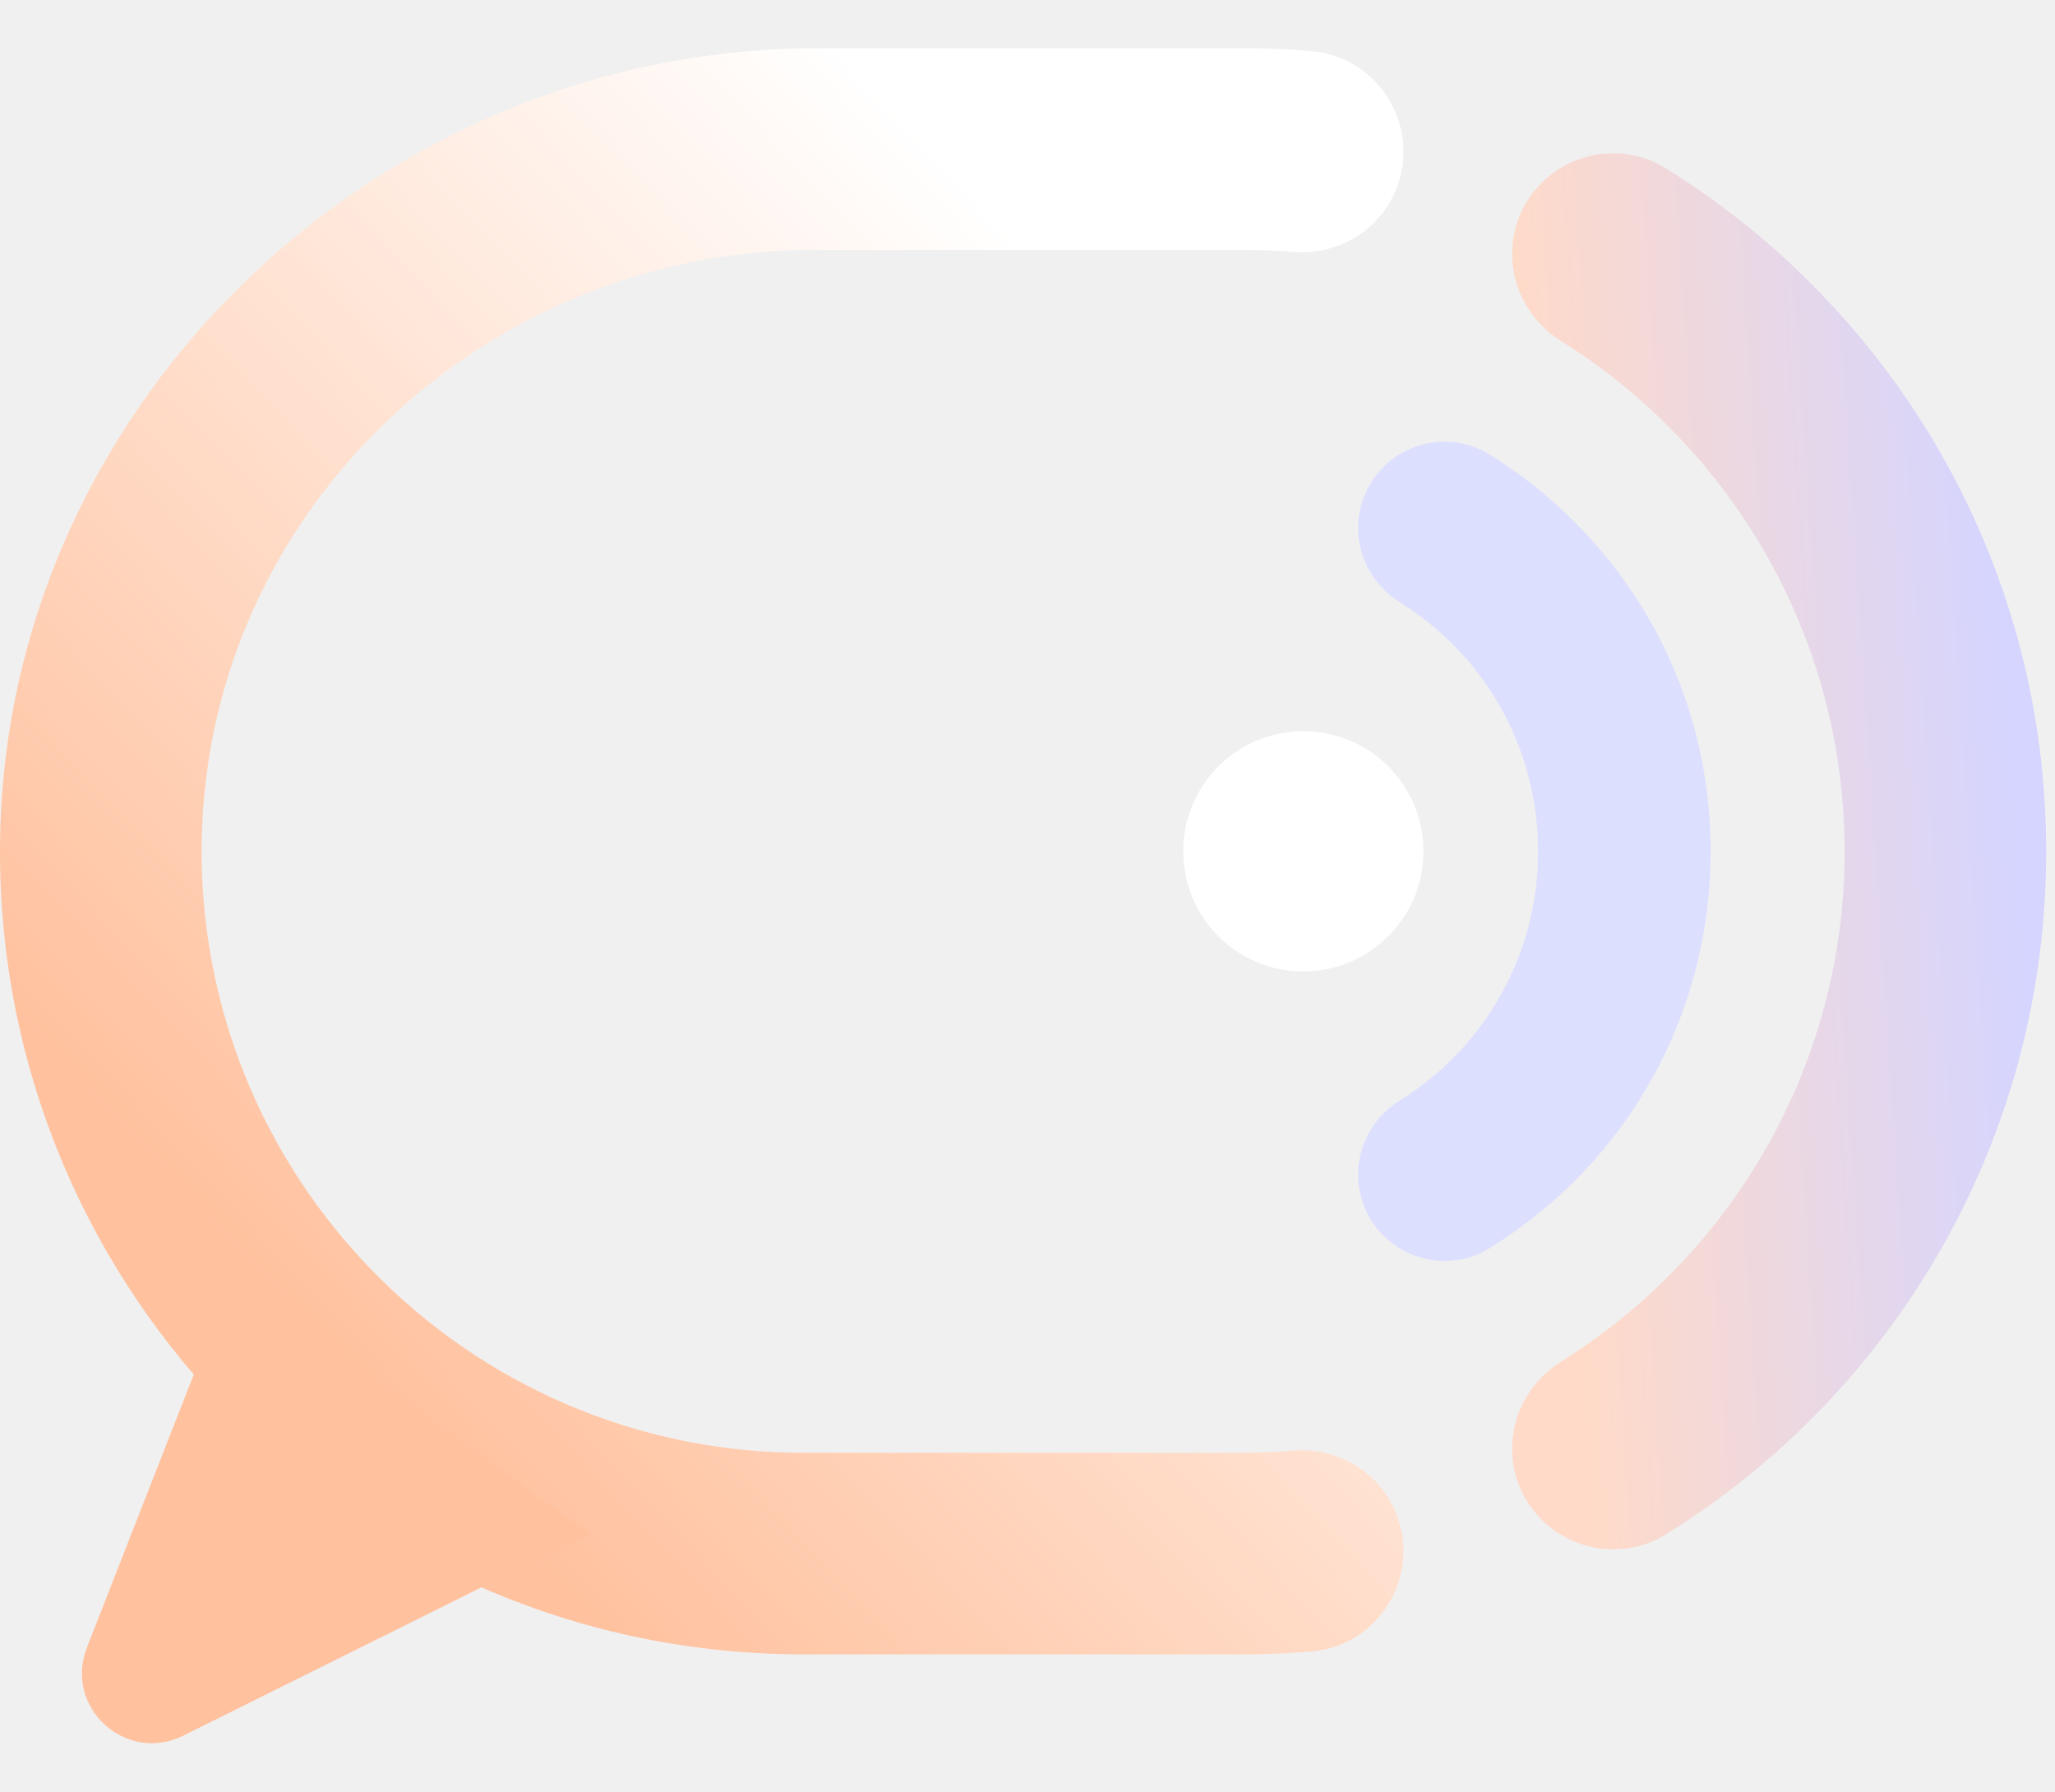
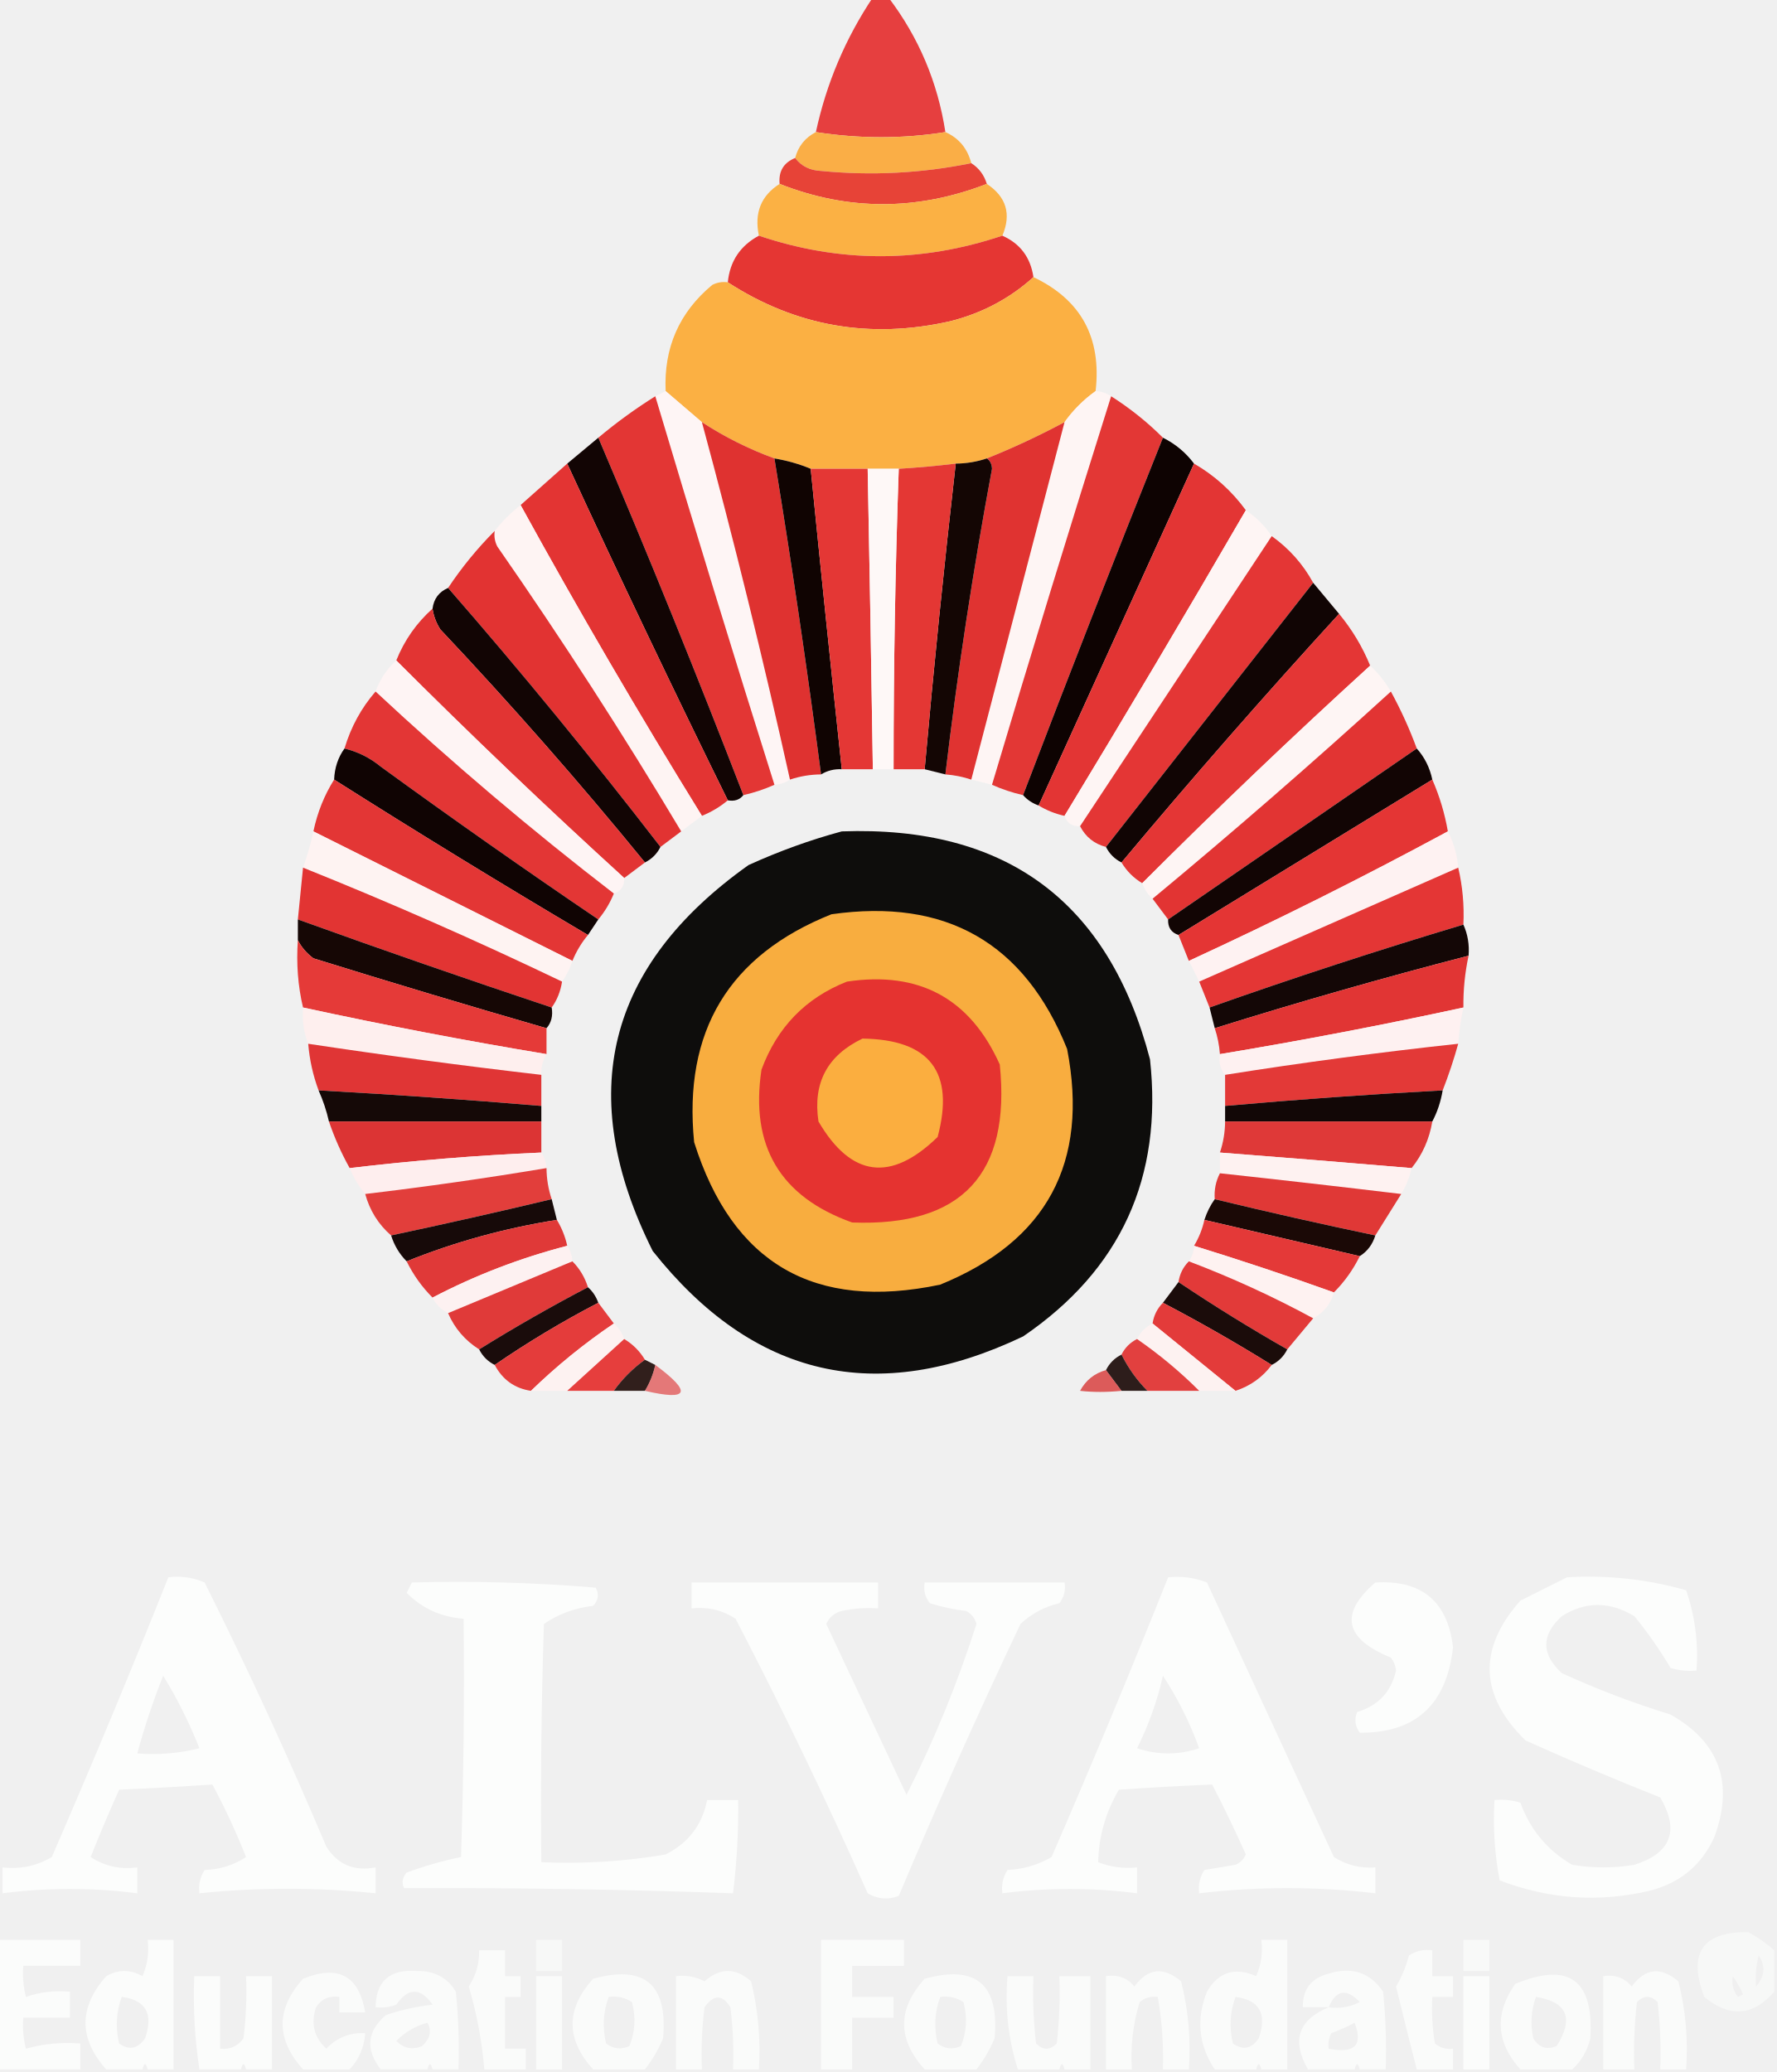
- <svg xmlns="http://www.w3.org/2000/svg" width="39" height="34" viewBox="0 0 39 34" fill="none">
-   <path d="M15.457 4.742H23.595C23.912 4.742 24.227 4.755 24.539 4.781C25.287 4.843 26.005 4.482 26.379 3.832C27.076 2.62 26.28 1.088 24.886 0.97C24.46 0.934 24.029 0.916 23.594 0.916H15.512C7.069 0.916 -0.058 7.823 0 16.265C0.029 20.431 1.731 24.2 4.465 26.934C7.223 29.692 11.033 31.396 15.241 31.396H23.594C24.029 31.396 24.46 31.378 24.886 31.342C26.28 31.224 27.076 29.692 26.379 28.48C26.005 27.83 25.287 27.469 24.539 27.53C24.227 27.556 23.912 27.57 23.594 27.57H15.241C8.854 27.57 3.676 22.298 3.83 15.879C3.979 9.648 9.224 4.742 15.457 4.742Z" fill="url(#paint0_linear_7127_2420)" />
-   <path d="M4.401 24.236L1.649 31.268C1.207 32.398 2.389 33.48 3.476 32.94L11.188 29.104L4.401 24.236Z" fill="#FFC19E" />
-   <path d="M29.875 9.898C29.397 9.418 28.858 8.991 28.275 8.629C27.897 8.393 27.45 8.323 27.015 8.432C26.579 8.541 26.215 8.817 25.99 9.208C25.849 9.457 25.774 9.736 25.774 10.016C25.774 10.589 26.068 11.116 26.561 11.425C28.207 12.453 29.19 14.222 29.19 16.157C29.19 18.092 28.207 19.861 26.56 20.889C25.8 21.365 25.551 22.34 25.992 23.108C26.285 23.615 26.831 23.93 27.417 23.93C27.72 23.93 28.016 23.846 28.272 23.686C30.898 22.059 32.465 19.244 32.465 16.157C32.466 13.792 31.546 11.569 29.875 9.898Z" fill="#DDDFFF" />
-   <path d="M24.734 18.436C23.475 18.436 22.455 17.415 22.455 16.156C22.455 14.897 23.475 13.876 24.734 13.876C25.994 13.876 27.014 14.897 27.014 16.156C27.014 17.415 25.994 18.436 24.734 18.436Z" fill="white" />
-   <path d="M38.833 16.158C38.833 21.635 35.947 26.434 31.613 29.12C31.302 29.313 30.958 29.403 30.618 29.403C29.954 29.403 29.305 29.056 28.949 28.44C28.429 27.535 28.741 26.395 29.627 25.84C32.856 23.824 35.007 20.238 35.007 16.158C35.007 12.078 32.856 8.489 29.627 6.473C29.033 6.101 28.696 5.465 28.696 4.814C28.696 4.496 28.779 4.172 28.949 3.873C29.488 2.936 30.699 2.625 31.617 3.196C32.618 3.819 33.543 4.551 34.371 5.382C37.128 8.139 38.833 11.95 38.833 16.158Z" fill="url(#paint1_linear_7127_2420)" />
-   <defs>
-     <linearGradient id="paint0_linear_7127_2420" x1="25.72" y1="11.338" x2="8.208" y2="27.786" gradientUnits="userSpaceOnUse">
-       <stop stop-color="white" />
-       <stop offset="1" stop-color="#FFC19E" />
-     </linearGradient>
-     <linearGradient id="paint1_linear_7127_2420" x1="39.187" y1="29.86" x2="30.211" y2="30.456" gradientUnits="userSpaceOnUse">
-       <stop stop-color="#D5D5FF" />
-       <stop offset="0.992" stop-color="#FFDAC8" />
-     </linearGradient>
-   </defs>
+ <svg xmlns="http://www.w3.org/2000/svg" version="1.1" width="343px" height="400px" style="shape-rendering:geometricPrecision; text-rendering:geometricPrecision; image-rendering:optimizeQuality; fill-rule:evenodd; clip-rule:evenodd">
+   <g>
+     <path style="opacity:0.919" fill="#e53030" d="M 168.5,-0.5 C 169.5,-0.5 170.5,-0.5 171.5,-0.5C 177.356,7.214 181.022,15.881 182.5,25.5C 174.265,26.814 165.932,26.814 157.5,25.5C 159.526,16.117 163.193,7.45 168.5,-0.5 Z" />
+   </g>
+   <g>
+     <path style="opacity:0.958" fill="#fbac3f" d="M 157.5,25.5 C 165.932,26.814 174.265,26.814 182.5,25.5C 185.086,26.639 186.753,28.639 187.5,31.5C 177.937,33.45 168.27,33.95 158.5,33C 156.347,32.901 154.681,32.067 153.5,30.5C 154.08,28.251 155.413,26.585 157.5,25.5 Z" />
+   </g>
+   <g>
+     <path style="opacity:0.963" fill="#e73d31" d="M 153.5,30.5 C 154.681,32.067 156.347,32.901 158.5,33C 168.27,33.95 177.937,33.45 187.5,31.5C 188.974,32.436 189.974,33.77 190.5,35.5C 177.054,40.715 163.72,40.715 150.5,35.5C 150.273,33.067 151.273,31.401 153.5,30.5 Z" />
+   </g>
+   <g>
+     <path style="opacity:0.973" fill="#fbaf3f" d="M 150.5,35.5 C 163.72,40.715 177.054,40.715 190.5,35.5C 194.266,37.992 195.266,41.326 193.5,45.5C 177.782,50.775 162.115,50.775 146.5,45.5C 145.576,41.116 146.909,37.782 150.5,35.5 Z" />
+   </g>
+   <g>
+     <path style="opacity:0.983" fill="#e53330" d="M 146.5,45.5 C 162.115,50.775 177.782,50.775 193.5,45.5C 196.937,47.023 198.937,49.689 199.5,53.5C 194.948,57.612 189.615,60.445 183.5,62C 167.994,65.528 153.661,63.028 140.5,54.5C 140.897,50.435 142.897,47.435 146.5,45.5 Z" />
+   </g>
+   <g>
+     <path style="opacity:0.984" fill="#fbaf40" d="M 199.5,53.5 C 208.683,57.856 212.683,65.19 211.5,75.5C 209.167,77.167 207.167,79.167 205.5,81.5C 200.546,84.147 195.546,86.48 190.5,88.5C 188.565,89.15 186.565,89.483 184.5,89.5C 180.846,89.942 177.179,90.276 173.5,90.5C 171.5,90.5 169.5,90.5 167.5,90.5C 163.833,90.5 160.167,90.5 156.5,90.5C 154.343,89.593 152.01,88.927 149.5,88.5C 144.554,86.694 139.888,84.361 135.5,81.5C 133.167,79.5 130.833,77.5 128.5,75.5C 128.119,67.132 131.119,60.299 137.5,55C 138.448,54.517 139.448,54.35 140.5,54.5C 153.661,63.028 167.994,65.528 183.5,62C 189.615,60.445 194.948,57.612 199.5,53.5 Z" />
+   </g>
+   <g>
+     <path style="opacity:0.99" fill="#fef5f5" d="M 128.5,75.5 C 130.833,77.5 133.167,79.5 135.5,81.5C 141.702,104.389 147.369,127.389 152.5,150.5C 151.609,151.11 150.609,151.443 149.5,151.5C 141.631,126.56 133.964,101.56 126.5,76.5C 127.167,76.167 127.833,75.833 128.5,75.5 Z" />
+   </g>
+   <g>
+     <path style="opacity:0.992" fill="#fef5f4" d="M 211.5,75.5 C 212.609,75.557 213.609,75.89 214.5,76.5C 206.631,101.44 198.964,126.44 191.5,151.5C 190.167,151.167 188.833,150.833 187.5,150.5C 193.497,127.508 199.497,104.508 205.5,81.5C 207.167,79.167 209.167,77.167 211.5,75.5 Z" />
+   </g>
+   <g>
+     <path style="opacity:0.987" fill="#e33432" d="M 126.5,76.5 C 133.964,101.56 141.631,126.56 149.5,151.5C 147.579,152.363 145.579,153.029 143.5,153.5C 134.549,130.307 125.216,107.307 115.5,84.5C 118.952,81.601 122.618,78.934 126.5,76.5 Z" />
+   </g>
+   <g>
+     <path style="opacity:0.984" fill="#e33432" d="M 214.5,76.5 C 218.146,78.817 221.48,81.484 224.5,84.5C 215.304,107.421 206.304,130.421 197.5,153.5C 195.421,153.029 193.421,152.363 191.5,151.5C 198.964,126.44 206.631,101.44 214.5,76.5 Z" />
+   </g>
+   <g>
+     <path style="opacity:0.994" fill="#df312f" d="M 135.5,81.5 C 139.888,84.361 144.554,86.694 149.5,88.5C 152.825,108.783 155.825,129.116 158.5,149.5C 156.435,149.517 154.435,149.85 152.5,150.5C 147.369,127.389 141.702,104.389 135.5,81.5 Z" />
+   </g>
+   <g>
+     <path style="opacity:0.99" fill="#100302" d="M 115.5,84.5 C 125.216,107.307 134.549,130.307 143.5,153.5C 142.791,154.404 141.791,154.737 140.5,154.5C 129.88,132.928 119.547,111.262 109.5,89.5C 111.475,87.863 113.475,86.196 115.5,84.5 Z" />
+   </g>
+   <g>
+     <path style="opacity:0.995" fill="#e03230" d="M 205.5,81.5 C 199.497,104.508 193.497,127.508 187.5,150.5C 185.883,149.962 184.216,149.629 182.5,149.5C 184.845,129.756 187.845,110.089 191.5,90.5C 191.457,89.584 191.124,88.917 190.5,88.5C 195.546,86.48 200.546,84.147 205.5,81.5 Z" />
+   </g>
+   <g>
+     <path style="opacity:0.996" fill="#0d0201" d="M 224.5,84.5 C 226.909,85.701 228.909,87.367 230.5,89.5C 220.489,111.52 210.489,133.52 200.5,155.5C 199.29,155.068 198.29,154.401 197.5,153.5C 206.304,130.421 215.304,107.421 224.5,84.5 Z" />
+   </g>
+   <g>
+     <path style="opacity:0.997" fill="#100402" d="M 149.5,88.5 C 152.01,88.927 154.343,89.593 156.5,90.5C 158.426,109.837 160.426,129.17 162.5,148.5C 161.041,148.433 159.708,148.766 158.5,149.5C 155.825,129.116 152.825,108.783 149.5,88.5 Z" />
+   </g>
+   <g>
+     <path style="opacity:0.992" fill="#120402" d="M 190.5,88.5 C 191.124,88.917 191.457,89.584 191.5,90.5C 187.845,110.089 184.845,129.756 182.5,149.5C 181.167,149.167 179.833,148.833 178.5,148.5C 180.254,128.804 182.254,109.137 184.5,89.5C 186.565,89.483 188.565,89.15 190.5,88.5 Z" />
+   </g>
+   <g>
+     <path style="opacity:0.99" fill="#e33231" d="M 109.5,89.5 C 119.547,111.262 129.88,132.928 140.5,154.5C 139.035,155.737 137.368,156.737 135.5,157.5C 123.303,137.768 111.637,117.768 100.5,97.5C 103.5,94.833 106.5,92.167 109.5,89.5 Z" />
+   </g>
+   <g>
+     <path style="opacity:0.991" fill="#e43533" d="M 156.5,90.5 C 160.167,90.5 163.833,90.5 167.5,90.5C 167.878,109.832 168.211,129.166 168.5,148.5C 166.5,148.5 164.5,148.5 162.5,148.5C 160.426,129.17 158.426,109.837 156.5,90.5 Z" />
+   </g>
+   <g>
+     <path style="opacity:0.992" fill="#e43532" d="M 184.5,89.5 C 182.254,109.137 180.254,128.804 178.5,148.5C 176.5,148.5 174.5,148.5 172.5,148.5C 172.492,129.159 172.825,109.826 173.5,90.5C 177.179,90.276 180.846,89.942 184.5,89.5 Z" />
+   </g>
+   <g>
+     <path style="opacity:0.98" fill="#e23130" d="M 230.5,89.5 C 234.436,91.766 237.769,94.766 240.5,98.5C 229.016,118.297 217.35,137.964 205.5,157.5C 203.716,157.107 202.05,156.441 200.5,155.5C 210.489,133.52 220.489,111.52 230.5,89.5 Z" />
+   </g>
+   <g>
+     <path style="opacity:0.99" fill="#fef8f7" d="M 167.5,90.5 C 169.5,90.5 171.5,90.5 173.5,90.5C 172.825,109.826 172.492,129.159 172.5,148.5C 171.167,148.5 169.833,148.5 168.5,148.5C 168.211,129.166 167.878,109.832 167.5,90.5 Z" />
+   </g>
+   <g>
+     <path style="opacity:0.989" fill="#fef4f3" d="M 100.5,97.5 C 111.637,117.768 123.303,137.768 135.5,157.5C 134.205,158.488 132.872,159.488 131.5,160.5C 120.352,141.826 108.519,123.493 96,105.5C 95.517,104.552 95.35,103.552 95.5,102.5C 96.939,100.64 98.605,98.973 100.5,97.5 Z" />
+   </g>
+   <g>
+     <path style="opacity:0.986" fill="#fef5f4" d="M 240.5,98.5 C 242.5,99.833 244.167,101.5 245.5,103.5C 233.153,122.203 220.82,140.87 208.5,159.5C 206.973,159.573 205.973,158.906 205.5,157.5C 217.35,137.964 229.016,118.297 240.5,98.5 Z" />
+   </g>
+   <g>
+     <path style="opacity:0.985" fill="#e23130" d="M 95.5,102.5 C 95.35,103.552 95.517,104.552 96,105.5C 108.519,123.493 120.352,141.826 131.5,160.5C 130.205,161.488 128.872,162.488 127.5,163.5C 114.282,146.356 100.615,129.689 86.5,113.5C 89.152,109.518 92.152,105.851 95.5,102.5 Z" />
+   </g>
+   <g>
+     <path style="opacity:0.98" fill="#e33231" d="M 245.5,103.5 C 248.861,105.895 251.528,108.895 253.5,112.5C 240.167,129.5 226.833,146.5 213.5,163.5C 211.251,162.92 209.585,161.587 208.5,159.5C 220.82,140.87 233.153,122.203 245.5,103.5 Z" />
+   </g>
+   <g>
+     <path style="opacity:0.991" fill="#100302" d="M 86.5,113.5 C 100.615,129.689 114.282,146.356 127.5,163.5C 126.833,164.833 125.833,165.833 124.5,166.5C 111.914,151.075 98.748,136.075 85,121.5C 84.209,120.255 83.709,118.922 83.5,117.5C 83.738,115.596 84.738,114.262 86.5,113.5 Z" />
+   </g>
+   <g>
+     <path style="opacity:0.992" fill="#0f0302" d="M 253.5,112.5 C 255.137,114.475 256.804,116.475 258.5,118.5C 244.134,134.198 230.134,150.198 216.5,166.5C 215.167,165.833 214.167,164.833 213.5,163.5C 226.833,146.5 240.167,129.5 253.5,112.5 Z" />
+   </g>
+   <g>
+     <path style="opacity:0.984" fill="#e23130" d="M 83.5,117.5 C 83.709,118.922 84.209,120.255 85,121.5C 98.748,136.075 111.914,151.075 124.5,166.5C 123.205,167.488 121.872,168.488 120.5,169.5C 105.504,155.837 90.837,141.837 76.5,127.5C 78.062,123.608 80.395,120.275 83.5,117.5 Z" />
+   </g>
+   <g>
+     <path style="opacity:0.979" fill="#e33231" d="M 258.5,118.5 C 261.014,121.53 263.014,124.863 264.5,128.5C 249.504,142.163 234.837,156.163 220.5,170.5C 218.833,169.5 217.5,168.167 216.5,166.5C 230.134,150.198 244.134,134.198 258.5,118.5 Z" />
+   </g>
+   <g>
+     <path style="opacity:0.991" fill="#fef4f4" d="M 76.5,127.5 C 90.837,141.837 105.504,155.837 120.5,169.5C 120.573,171.027 119.906,172.027 118.5,172.5C 102.555,160.221 87.221,147.221 72.5,133.5C 73.34,131.147 74.674,129.147 76.5,127.5 Z" />
+   </g>
+   <g>
+     <path style="opacity:0.987" fill="#fef5f4" d="M 264.5,128.5 C 266.063,129.945 267.396,131.611 268.5,133.5C 253.462,147.206 238.129,160.54 222.5,173.5C 221.599,172.71 220.932,171.71 220.5,170.5C 234.837,156.163 249.504,142.163 264.5,128.5 Z" />
+   </g>
+   <g>
+     <path style="opacity:0.983" fill="#e23130" d="M 268.5,133.5 C 270.438,137.043 272.105,140.71 273.5,144.5C 257.518,155.475 241.518,166.475 225.5,177.5C 224.512,176.205 223.512,174.872 222.5,173.5C 238.129,160.54 253.462,147.206 268.5,133.5 Z" />
+   </g>
+   <g>
+     <path style="opacity:0.979" fill="#e23231" d="M 72.5,133.5 C 87.221,147.221 102.555,160.221 118.5,172.5C 117.752,174.332 116.752,175.999 115.5,177.5C 101.383,167.932 87.383,158.099 73.5,148C 71.423,146.295 69.09,145.128 66.5,144.5C 67.742,140.345 69.742,136.678 72.5,133.5 Z" />
+   </g>
+   <g>
+     <path style="opacity:0.993" fill="#0f0302" d="M 66.5,144.5 C 69.09,145.128 71.423,146.295 73.5,148C 87.383,158.099 101.383,167.932 115.5,177.5C 114.833,178.5 114.167,179.5 113.5,180.5C 97.028,170.762 80.694,160.762 64.5,150.5C 64.595,148.214 65.262,146.214 66.5,144.5 Z" />
+   </g>
+   <g>
+     <path style="opacity:0.99" fill="#100302" d="M 273.5,144.5 C 275.008,146.181 276.008,148.181 276.5,150.5C 260.167,160.5 243.833,170.5 227.5,180.5C 226.094,180.027 225.427,179.027 225.5,177.5C 241.518,166.475 257.518,155.475 273.5,144.5 Z" />
+   </g>
+   <g>
+     <path style="opacity:0.979" fill="#e23231" d="M 64.5,150.5 C 80.694,160.762 97.028,170.762 113.5,180.5C 112.248,182.001 111.248,183.668 110.5,185.5C 93.833,177.167 77.167,168.833 60.5,160.5C 61.267,156.851 62.6,153.518 64.5,150.5 Z" />
+   </g>
+   <g>
+     <path style="opacity:0.979" fill="#e33130" d="M 276.5,150.5 C 277.899,153.699 278.899,157.032 279.5,160.5C 263.043,169.395 246.377,177.728 229.5,185.5C 228.833,183.833 228.167,182.167 227.5,180.5C 243.833,170.5 260.167,160.5 276.5,150.5 Z" />
+   </g>
+   <g>
+     <path style="opacity:0.948" fill="#020100" d="M 162.5,160.5 C 194.171,159.357 214.005,174.023 222,204.5C 224.501,227.324 216.335,245.158 197.5,258C 169.234,271.474 145.401,265.974 126,241.5C 110.922,211.313 117.088,186.48 144.5,167C 150.435,164.303 156.435,162.136 162.5,160.5 Z" />
+   </g>
+   <g>
+     <path style="opacity:0.996" fill="#fef3f2" d="M 60.5,160.5 C 77.167,168.833 93.833,177.167 110.5,185.5C 110.011,186.995 109.345,188.329 108.5,189.5C 92.062,181.613 75.395,174.28 58.5,167.5C 59.319,165.228 59.985,162.894 60.5,160.5 Z" />
+   </g>
+   <g>
+     <path style="opacity:0.992" fill="#fef2f2" d="M 279.5,160.5 C 280.612,162.599 281.279,164.933 281.5,167.5C 264.844,174.827 248.177,182.161 231.5,189.5C 230.833,188.167 230.167,186.833 229.5,185.5C 246.377,177.728 263.043,169.395 279.5,160.5 Z" />
+   </g>
+   <g>
+     <path style="opacity:0.977" fill="#e1302f" d="M 58.5,167.5 C 75.395,174.28 92.062,181.613 108.5,189.5C 108.204,191.403 107.537,193.07 106.5,194.5C 90.103,189.034 73.769,183.367 57.5,177.5C 57.833,174.167 58.167,170.833 58.5,167.5 Z" />
+   </g>
+   <g>
+     <path style="opacity:0.974" fill="#e33130" d="M 281.5,167.5 C 282.344,171.099 282.677,174.766 282.5,178.5C 266.049,183.428 249.716,188.761 233.5,194.5C 232.833,192.833 232.167,191.167 231.5,189.5C 248.177,182.161 264.844,174.827 281.5,167.5 Z" />
+   </g>
+   <g>
+     <path style="opacity:1" fill="#f8ad3f" d="M 160.5,176.5 C 182.608,173.344 197.775,182.01 206,202.5C 210.25,224.452 202.083,239.618 181.5,248C 157.229,253.121 141.395,243.955 134,220.5C 131.869,199.077 140.703,184.41 160.5,176.5 Z" />
+   </g>
+   <g>
+     <path style="opacity:0.988" fill="#130402" d="M 57.5,177.5 C 73.769,183.367 90.103,189.034 106.5,194.5C 106.768,196.099 106.434,197.432 105.5,198.5C 90.494,194.163 75.494,189.663 60.5,185C 59.186,184.015 58.186,182.848 57.5,181.5C 57.5,180.167 57.5,178.833 57.5,177.5 Z" />
+   </g>
+   <g>
+     <path style="opacity:0.981" fill="#100302" d="M 282.5,178.5 C 283.341,180.379 283.675,182.379 283.5,184.5C 267.036,188.766 250.703,193.433 234.5,198.5C 234.167,197.167 233.833,195.833 233.5,194.5C 249.716,188.761 266.049,183.428 282.5,178.5 Z" />
+   </g>
+   <g>
+     <path style="opacity:0.971" fill="#e43432" d="M 57.5,181.5 C 58.186,182.848 59.186,184.015 60.5,185C 75.494,189.663 90.494,194.163 105.5,198.5C 105.5,200.167 105.5,201.833 105.5,203.5C 89.767,200.887 74.101,197.887 58.5,194.5C 57.515,190.366 57.182,186.032 57.5,181.5 Z" />
+   </g>
+   <g>
+     <path style="opacity:0.976" fill="#e0302f" d="M 283.5,184.5 C 282.793,187.786 282.46,191.119 282.5,194.5C 266.917,197.883 251.25,200.883 235.5,203.5C 235.371,201.784 235.038,200.117 234.5,198.5C 250.703,193.433 267.036,188.766 283.5,184.5 Z" />
+   </g>
+   <g>
+     <path style="opacity:1" fill="#e53330" d="M 163.5,189.5 C 177.44,187.414 187.273,192.747 193,205.5C 195.178,226.654 185.678,236.821 164.5,236C 150.606,231.056 144.772,221.222 147,206.5C 150.019,198.316 155.519,192.649 163.5,189.5 Z" />
+   </g>
+   <g>
+     <path style="opacity:0.99" fill="#feefee" d="M 58.5,194.5 C 74.101,197.887 89.767,200.887 105.5,203.5C 104.766,204.708 104.433,206.041 104.5,207.5C 89.461,205.758 74.461,203.758 59.5,201.5C 58.631,199.283 58.298,196.95 58.5,194.5 Z" />
+   </g>
+   <g>
+     <path style="opacity:0.981" fill="#fef1f1" d="M 282.5,194.5 C 282.007,196.806 281.674,199.139 281.5,201.5C 266.448,203.126 251.448,205.126 236.5,207.5C 235.566,206.432 235.232,205.099 235.5,203.5C 251.25,200.883 266.917,197.883 282.5,194.5 Z" />
+   </g>
+   <g>
+     <path style="opacity:0.964" fill="#e02f2f" d="M 59.5,201.5 C 74.461,203.758 89.461,205.758 104.5,207.5C 104.5,209.5 104.5,211.5 104.5,213.5C 90.185,212.293 75.851,211.293 61.5,210.5C 60.422,207.598 59.756,204.598 59.5,201.5 Z" />
+   </g>
+   <g>
+     <path style="opacity:1" fill="#fbae3f" d="M 166.5,200.5 C 179.515,200.675 184.349,207.008 181,219.5C 171.976,228.272 164.31,227.272 158,216.5C 156.88,209.073 159.713,203.74 166.5,200.5 Z" />
+   </g>
+   <g>
+     <path style="opacity:0.973" fill="#e23432" d="M 281.5,201.5 C 280.654,204.548 279.654,207.548 278.5,210.5C 264.481,211.251 250.481,212.251 236.5,213.5C 236.5,211.5 236.5,209.5 236.5,207.5C 251.448,205.126 266.448,203.126 281.5,201.5 Z" />
+   </g>
+   <g>
+     <path style="opacity:0.98" fill="#100402" d="M 61.5,210.5 C 75.851,211.293 90.185,212.293 104.5,213.5C 104.5,214.5 104.5,215.5 104.5,216.5C 90.833,216.5 77.167,216.5 63.5,216.5C 63.029,214.421 62.363,212.421 61.5,210.5 Z" />
+   </g>
+   <g>
+     <path style="opacity:0.983" fill="#0e0302" d="M 278.5,210.5 C 278.125,212.698 277.458,214.698 276.5,216.5C 263.167,216.5 249.833,216.5 236.5,216.5C 236.5,215.5 236.5,214.5 236.5,213.5C 250.481,212.251 264.481,211.251 278.5,210.5 Z" />
+   </g>
+   <g>
+     <path style="opacity:0.962" fill="#dc2e2e" d="M 63.5,216.5 C 77.167,216.5 90.833,216.5 104.5,216.5C 104.5,218.5 104.5,220.5 104.5,222.5C 92.079,223.043 79.746,224.043 67.5,225.5C 65.892,222.618 64.559,219.618 63.5,216.5 Z" />
+   </g>
+   <g>
+     <path style="opacity:0.971" fill="#de3332" d="M 236.5,216.5 C 249.833,216.5 263.167,216.5 276.5,216.5C 275.925,219.912 274.592,222.912 272.5,225.5C 260.17,224.453 247.837,223.453 235.5,222.5C 236.15,220.565 236.483,218.565 236.5,216.5 Z" />
+   </g>
+   <g>
+     <path style="opacity:0.975" fill="#fef2f1" d="M 235.5,222.5 C 247.837,223.453 260.17,224.453 272.5,225.5C 272.107,227.284 271.441,228.95 270.5,230.5C 258.846,229.101 247.18,227.768 235.5,226.5C 235.5,225.167 235.5,223.833 235.5,222.5 Z" />
+   </g>
+   <g>
+     <path style="opacity:0.979" fill="#feeeee" d="M 104.5,222.5 C 105.11,223.391 105.443,224.391 105.5,225.5C 93.911,227.441 82.245,229.108 70.5,230.5C 69.263,229.035 68.263,227.368 67.5,225.5C 79.746,224.043 92.079,223.043 104.5,222.5 Z" />
+   </g>
+   <g>
+     <path style="opacity:0.956" fill="#e23633" d="M 105.5,225.5 C 105.517,227.565 105.85,229.565 106.5,231.5C 96.222,233.956 85.888,236.29 75.5,238.5C 73.05,236.371 71.383,233.704 70.5,230.5C 82.245,229.108 93.911,227.441 105.5,225.5 Z" />
+   </g>
+   <g>
+     <path style="opacity:0.961" fill="#e03230" d="M 235.5,226.5 C 247.18,227.768 258.846,229.101 270.5,230.5C 268.833,233.167 267.167,235.833 265.5,238.5C 255.134,236.325 244.8,233.992 234.5,231.5C 234.366,229.708 234.699,228.042 235.5,226.5 Z" />
+   </g>
+   <g>
+     <path style="opacity:0.969" fill="#100302" d="M 106.5,231.5 C 106.833,232.833 107.167,234.167 107.5,235.5C 97.441,237.096 87.775,239.762 78.5,243.5C 77.11,242.101 76.11,240.434 75.5,238.5C 85.888,236.29 96.222,233.956 106.5,231.5 Z" />
+   </g>
+   <g>
+     <path style="opacity:0.99" fill="#190704" d="M 234.5,231.5 C 244.8,233.992 255.134,236.325 265.5,238.5C 264.974,240.23 263.974,241.564 262.5,242.5C 252.508,240.17 242.508,237.837 232.5,235.5C 232.989,234.005 233.655,232.671 234.5,231.5 Z" />
+   </g>
+   <g>
+     <path style="opacity:0.953" fill="#df302f" d="M 107.5,235.5 C 108.441,237.05 109.107,238.716 109.5,240.5C 100.378,242.87 91.711,246.204 83.5,250.5C 81.453,248.45 79.786,246.117 78.5,243.5C 87.775,239.762 97.441,237.096 107.5,235.5 Z" />
+   </g>
+   <g>
+     <path style="opacity:0.962" fill="#e43332" d="M 232.5,235.5 C 242.508,237.837 252.508,240.17 262.5,242.5C 261.214,245.117 259.547,247.45 257.5,249.5C 248.562,246.298 239.562,243.298 230.5,240.5C 231.441,238.95 232.107,237.284 232.5,235.5 Z" />
+   </g>
+   <g>
+     <path style="opacity:0.96" fill="#fef1f1" d="M 109.5,240.5 C 110.11,241.391 110.443,242.391 110.5,243.5C 102.504,246.831 94.504,250.164 86.5,253.5C 85.167,252.833 84.167,251.833 83.5,250.5C 91.711,246.204 100.378,242.87 109.5,240.5 Z" />
+   </g>
+   <g>
+     <path style="opacity:0.97" fill="#fef2f1" d="M 230.5,240.5 C 239.562,243.298 248.562,246.298 257.5,249.5C 256.876,251.754 255.543,253.421 253.5,254.5C 245.803,250.321 237.803,246.654 229.5,243.5C 230.11,242.609 230.443,241.609 230.5,240.5 Z" />
+   </g>
+   <g>
+     <path style="opacity:0.957" fill="#e03231" d="M 110.5,243.5 C 111.89,244.899 112.89,246.566 113.5,248.5C 106.329,252.251 99.329,256.251 92.5,260.5C 89.757,258.761 87.757,256.427 86.5,253.5C 94.504,250.164 102.504,246.831 110.5,243.5 Z" />
+   </g>
+   <g>
+     <path style="opacity:0.954" fill="#e23231" d="M 229.5,243.5 C 237.803,246.654 245.803,250.321 253.5,254.5C 251.804,256.525 250.137,258.525 248.5,260.5C 241.332,256.417 234.332,252.084 227.5,247.5C 227.733,245.938 228.4,244.605 229.5,243.5 Z" />
+   </g>
+   <g>
+     <path style="opacity:0.958" fill="#120302" d="M 113.5,248.5 C 114.401,249.29 115.068,250.29 115.5,251.5C 108.571,255.102 101.905,259.102 95.5,263.5C 94.167,262.833 93.167,261.833 92.5,260.5C 99.329,256.251 106.329,252.251 113.5,248.5 Z" />
+   </g>
+   <g>
+     <path style="opacity:0.965" fill="#140402" d="M 227.5,247.5 C 234.332,252.084 241.332,256.417 248.5,260.5C 247.833,261.833 246.833,262.833 245.5,263.5C 238.635,259.235 231.635,255.235 224.5,251.5C 225.512,250.128 226.512,248.795 227.5,247.5 Z" />
+   </g>
+   <g>
+     <path style="opacity:0.952" fill="#e43332" d="M 115.5,251.5 C 116.488,252.795 117.488,254.128 118.5,255.5C 112.8,259.354 107.467,263.688 102.5,268.5C 99.357,268.031 97.023,266.364 95.5,263.5C 101.905,259.102 108.571,255.102 115.5,251.5 Z" />
+   </g>
+   <g>
+     <path style="opacity:0.952" fill="#e33231" d="M 224.5,251.5 C 231.635,255.235 238.635,259.235 245.5,263.5C 243.704,265.9 241.37,267.567 238.5,268.5C 233.167,264.167 227.833,259.833 222.5,255.5C 222.733,253.938 223.4,252.605 224.5,251.5 Z" />
+   </g>
+   <g>
+     <path style="opacity:0.956" fill="#fef2f1" d="M 118.5,255.5 C 119.401,256.29 120.068,257.29 120.5,258.5C 116.808,261.862 113.141,265.195 109.5,268.5C 107.167,268.5 104.833,268.5 102.5,268.5C 107.467,263.688 112.8,259.354 118.5,255.5 Z" />
+   </g>
+   <g>
+     <path style="opacity:0.956" fill="#fef2f1" d="M 222.5,255.5 C 227.833,259.833 233.167,264.167 238.5,268.5C 236.167,268.5 233.833,268.5 231.5,268.5C 227.817,264.82 223.817,261.486 219.5,258.5C 220.167,257.167 221.167,256.167 222.5,255.5 Z" />
+   </g>
+   <g>
+     <path style="opacity:0.933" fill="#e13332" d="M 219.5,258.5 C 223.817,261.486 227.817,264.82 231.5,268.5C 228.167,268.5 224.833,268.5 221.5,268.5C 219.478,266.469 217.811,264.135 216.5,261.5C 217.167,260.167 218.167,259.167 219.5,258.5 Z" />
+   </g>
+   <g>
+     <path style="opacity:0.936" fill="#e53231" d="M 120.5,258.5 C 122.167,259.5 123.5,260.833 124.5,262.5C 122.167,264.167 120.167,266.167 118.5,268.5C 115.5,268.5 112.5,268.5 109.5,268.5C 113.141,265.195 116.808,261.862 120.5,258.5 Z" />
+   </g>
+   <g>
+     <path style="opacity:0.895" fill="#1c0804" d="M 124.5,262.5 C 125.167,262.833 125.833,263.167 126.5,263.5C 126.107,265.284 125.441,266.95 124.5,268.5C 122.5,268.5 120.5,268.5 118.5,268.5C 120.167,266.167 122.167,264.167 124.5,262.5 Z" />
+   </g>
+   <g>
+     <path style="opacity:0.899" fill="#170603" d="M 216.5,261.5 C 217.811,264.135 219.478,266.469 221.5,268.5C 219.833,268.5 218.167,268.5 216.5,268.5C 215.5,267.167 214.5,265.833 213.5,264.5C 214.167,263.167 215.167,262.167 216.5,261.5 Z" />
+   </g>
+   <g>
+     <path style="opacity:0.619" fill="#dd2e2e" d="M 126.5,263.5 C 133.672,268.818 133.005,270.485 124.5,268.5C 125.441,266.95 126.107,265.284 126.5,263.5 Z" />
+   </g>
+   <g>
+     <path style="opacity:0.769" fill="#d52d2c" d="M 213.5,264.5 C 214.5,265.833 215.5,267.167 216.5,268.5C 213.653,268.782 210.987,268.782 208.5,268.5C 209.611,266.448 211.277,265.114 213.5,264.5 Z" />
+   </g>
+   <g>
+     <path style="opacity:0.862" fill="#fefffe" d="M 32.5,304.5 C 34.924,304.192 37.257,304.526 39.5,305.5C 47.881,322.261 55.714,339.261 63,356.5C 65.195,359.963 68.361,361.296 72.5,360.5C 72.5,362.167 72.5,363.833 72.5,365.5C 61.16,364.332 49.827,364.332 38.5,365.5C 38.286,363.856 38.62,362.356 39.5,361C 42.451,360.904 45.118,360.071 47.5,358.5C 45.607,353.713 43.44,349.047 41,344.5C 34.998,344.906 28.998,345.239 23,345.5C 21.069,349.793 19.236,354.126 17.5,358.5C 20.193,360.27 23.193,360.937 26.5,360.5C 26.5,362.167 26.5,363.833 26.5,365.5C 17.823,364.385 9.156,364.385 0.5,365.5C 0.5,363.833 0.5,362.167 0.5,360.5C 3.93,360.893 7.096,360.227 10,358.5C 17.789,340.593 25.289,322.593 32.5,304.5 Z M 31.5,323.5 C 34.198,327.887 36.531,332.554 38.5,337.5C 34.555,338.491 30.555,338.824 26.5,338.5C 27.88,333.406 29.547,328.406 31.5,323.5 Z" />
+   </g>
+   <g>
+     <path style="opacity:0.86" fill="#fefffe" d="M 225.5,304.5 C 228.119,304.232 230.619,304.565 233,305.5C 241.167,323.167 249.333,340.833 257.5,358.5C 259.933,360.054 262.6,360.72 265.5,360.5C 265.5,362.167 265.5,363.833 265.5,365.5C 254.167,364.167 242.833,364.167 231.5,365.5C 231.286,363.856 231.62,362.356 232.5,361C 234.5,360.667 236.5,360.333 238.5,360C 239.428,359.612 240.095,358.945 240.5,358C 238.454,353.408 236.287,348.908 234,344.5C 228.002,344.761 222.002,345.094 216,345.5C 213.419,349.898 212.086,354.565 212,359.5C 214.381,360.435 216.881,360.768 219.5,360.5C 219.5,362.167 219.5,363.833 219.5,365.5C 210.823,364.385 202.156,364.385 193.5,365.5C 193.286,363.856 193.62,362.356 194.5,361C 197.571,360.853 200.404,360.02 203,358.5C 210.789,340.593 218.289,322.593 225.5,304.5 Z M 224.5,323.5 C 227.33,327.827 229.663,332.493 231.5,337.5C 227.5,338.833 223.5,338.833 219.5,337.5C 221.745,333.017 223.411,328.35 224.5,323.5 Z" />
+   </g>
+   <g>
+     <path style="opacity:0.857" fill="#fefffe" d="M 302.5,304.5 C 310.319,304.032 317.986,304.865 325.5,307C 327.213,311.987 327.879,317.154 327.5,322.5C 325.801,322.66 324.134,322.494 322.5,322C 320.413,318.492 318.08,315.158 315.5,312C 310.721,309.126 306.054,309.126 301.5,312C 297.5,315.667 297.5,319.333 301.5,323C 308.323,326.123 315.323,328.789 322.5,331C 331.911,336.343 334.745,344.176 331,354.5C 328.569,359.979 324.403,363.479 318.5,365C 308.642,367.32 298.975,366.653 289.5,363C 288.529,357.928 288.195,352.762 288.5,347.5C 290.199,347.34 291.866,347.506 293.5,348C 295.386,353.218 298.719,357.218 303.5,360C 307.5,360.667 311.5,360.667 315.5,360C 322.597,357.74 324.264,353.407 320.5,347C 311.752,343.528 303.085,339.862 294.5,336C 285.605,327.289 285.271,318.289 293.5,309C 296.592,307.454 299.592,305.954 302.5,304.5 Z" />
+   </g>
+   <g>
+     <path style="opacity:0.873" fill="#fefffe" d="M 79.5,305.5 C 91.414,305.179 103.247,305.512 115,306.5C 115.684,307.784 115.517,308.951 114.5,310C 110.958,310.427 107.792,311.593 105,313.5C 104.5,328.83 104.333,344.163 104.5,359.5C 112.571,359.863 120.571,359.363 128.5,358C 132.919,355.758 135.586,352.258 136.5,347.5C 138.5,347.5 140.5,347.5 142.5,347.5C 142.575,353.529 142.241,359.529 141.5,365.5C 120.257,364.748 99.09,364.415 78,364.5C 77.508,363.451 77.674,362.451 78.5,361.5C 81.949,360.233 85.449,359.233 89,358.5C 89.5,343.17 89.667,327.837 89.5,312.5C 85.137,312.165 81.47,310.499 78.5,307.5C 78.863,306.817 79.196,306.15 79.5,305.5 Z" />
+   </g>
+   <g>
+     <path style="opacity:0.851" fill="#fefffe" d="M 133.5,305.5 C 145.5,305.5 157.5,305.5 169.5,305.5C 169.5,307.167 169.5,308.833 169.5,310.5C 167.143,310.337 164.81,310.503 162.5,311C 161.09,311.368 160.09,312.201 159.5,313.5C 164.667,324.5 169.833,335.5 175,346.5C 180.372,335.89 184.872,324.89 188.5,313.5C 188.182,312.353 187.516,311.519 186.5,311C 184.109,310.713 181.776,310.213 179.5,309.5C 178.571,308.311 178.238,306.978 178.5,305.5C 187.5,305.5 196.5,305.5 205.5,305.5C 205.762,306.978 205.429,308.311 204.5,309.5C 201.634,310.182 199.134,311.516 197,313.5C 188.775,330.85 180.941,348.35 173.5,366C 171.421,366.808 169.421,366.641 167.5,365.5C 159.561,347.62 151.061,329.954 142,312.5C 139.435,310.821 136.602,310.154 133.5,310.5C 133.5,308.833 133.5,307.167 133.5,305.5 Z" />
+   </g>
+   <g>
+     <path style="opacity:0.847" fill="#fefffe" d="M 265.5,305.5 C 274.457,304.972 279.457,309.139 280.5,318C 279.267,329.079 273.267,334.579 262.5,334.5C 261.572,333.232 261.405,331.899 262,330.5C 266.068,329.266 268.568,326.599 269.5,322.5C 269.392,321.558 269.059,320.725 268.5,320C 259.534,316.351 258.534,311.517 265.5,305.5 Z" />
+   </g>
+   <g>
+     <path style="opacity:0.531" fill="#fefffe" d="M 342.5,376.5 C 342.5,379.167 342.5,381.833 342.5,384.5C 338.411,389.211 333.911,389.544 329,385.5C 325.798,377.048 328.632,372.881 337.5,373C 339.323,373.997 340.99,375.164 342.5,376.5 Z M 339.5,377.5 C 340.874,379.517 340.707,381.517 339,383.5C 338.82,381.512 338.986,379.512 339.5,377.5 Z M 334.5,381.5 C 335.249,382.531 335.915,383.698 336.5,385C 336.167,385.167 335.833,385.333 335.5,385.5C 334.571,384.311 334.238,382.978 334.5,381.5 Z" />
+   </g>
+   <g>
+     <path style="opacity:0.767" fill="#fefffe" d="M -0.5,374.5 C 4.833,374.5 10.167,374.5 15.5,374.5C 15.5,376.167 15.5,377.833 15.5,379.5C 11.833,379.5 8.167,379.5 4.5,379.5C 4.338,381.527 4.505,383.527 5,385.5C 7.719,384.556 10.553,384.223 13.5,384.5C 13.5,386.167 13.5,387.833 13.5,389.5C 10.5,389.5 7.5,389.5 4.5,389.5C 4.338,391.527 4.505,393.527 5,395.5C 8.394,394.544 11.894,394.211 15.5,394.5C 15.5,396.167 15.5,397.833 15.5,399.5C 10.167,399.5 4.833,399.5 -0.5,399.5C -0.5,391.167 -0.5,382.833 -0.5,374.5 Z" />
+   </g>
+   <g>
+     <path style="opacity:0.767" fill="#fefffe" d="M 33.5,399.5 C 31.833,399.5 30.167,399.5 28.5,399.5C 28.167,398.167 27.833,398.167 27.5,399.5C 25.167,399.5 22.833,399.5 20.5,399.5C 15.176,393.534 15.176,387.534 20.5,381.5C 22.833,380.167 25.167,380.167 27.5,381.5C 28.474,379.257 28.808,376.924 28.5,374.5C 30.167,374.5 31.833,374.5 33.5,374.5C 33.5,382.833 33.5,391.167 33.5,399.5 Z M 23.5,385.5 C 28.152,386.104 29.652,388.77 28,393.5C 26.604,395.527 24.938,395.86 23,394.5C 22.264,391.408 22.431,388.408 23.5,385.5 Z" />
+   </g>
+   <g>
+     <path style="opacity:0.555" fill="#fefffe" d="M 103.5,374.5 C 105.167,374.5 106.833,374.5 108.5,374.5C 108.5,376.5 108.5,378.5 108.5,380.5C 106.833,380.5 105.167,380.5 103.5,380.5C 103.5,378.5 103.5,376.5 103.5,374.5 Z" />
+   </g>
+   <g>
+     <path style="opacity:0.757" fill="#fefffe" d="M 164.5,399.5 C 162.5,399.5 160.5,399.5 158.5,399.5C 158.5,391.167 158.5,382.833 158.5,374.5C 163.833,374.5 169.167,374.5 174.5,374.5C 174.5,376.167 174.5,377.833 174.5,379.5C 171.167,379.5 167.833,379.5 164.5,379.5C 164.5,381.5 164.5,383.5 164.5,385.5C 167.167,385.5 169.833,385.5 172.5,385.5C 172.5,386.833 172.5,388.167 172.5,389.5C 169.833,389.5 167.167,389.5 164.5,389.5C 164.5,392.833 164.5,396.167 164.5,399.5 Z" />
+   </g>
+   <g>
+     <path style="opacity:0.761" fill="#fefffe" d="M 248.5,399.5 C 246.833,399.5 245.167,399.5 243.5,399.5C 243.167,398.167 242.833,398.167 242.5,399.5C 239.833,399.5 237.167,399.5 234.5,399.5C 231.384,394.794 230.884,389.794 233,384.5C 235.218,380.685 238.384,379.685 242.5,381.5C 243.474,379.257 243.808,376.924 243.5,374.5C 245.167,374.5 246.833,374.5 248.5,374.5C 248.5,382.833 248.5,391.167 248.5,399.5 Z M 238.5,385.5 C 243.152,386.104 244.652,388.77 243,393.5C 241.604,395.527 239.938,395.86 238,394.5C 237.264,391.408 237.431,388.408 238.5,385.5 Z" />
+   </g>
+   <g>
+     <path style="opacity:0.59" fill="#fefffe" d="M 282.5,374.5 C 284.167,374.5 285.833,374.5 287.5,374.5C 287.5,376.5 287.5,378.5 287.5,380.5C 285.833,380.5 284.167,380.5 282.5,380.5C 282.5,378.5 282.5,376.5 282.5,374.5 Z" />
+   </g>
+   <g>
+     <path style="opacity:0.764" fill="#fefffe" d="M 101.5,399.5 C 98.833,399.5 96.167,399.5 93.5,399.5C 93.052,394.091 92.052,388.758 90.5,383.5C 91.894,381.354 92.56,379.021 92.5,376.5C 94.167,376.5 95.833,376.5 97.5,376.5C 97.5,378.167 97.5,379.833 97.5,381.5C 98.5,381.5 99.5,381.5 100.5,381.5C 100.5,382.833 100.5,384.167 100.5,385.5C 99.5,385.5 98.5,385.5 97.5,385.5C 97.5,388.833 97.5,392.167 97.5,395.5C 98.833,395.5 100.167,395.5 101.5,395.5C 101.5,396.833 101.5,398.167 101.5,399.5 Z" />
+   </g>
+   <g>
+     <path style="opacity:0.747" fill="#fefffe" d="M 280.5,399.5 C 278.167,399.5 275.833,399.5 273.5,399.5C 272.159,394.278 270.825,388.945 269.5,383.5C 270.612,381.61 271.446,379.61 272,377.5C 273.356,376.62 274.856,376.286 276.5,376.5C 276.5,378.167 276.5,379.833 276.5,381.5C 277.833,381.5 279.167,381.5 280.5,381.5C 280.5,382.833 280.5,384.167 280.5,385.5C 279.167,385.5 277.833,385.5 276.5,385.5C 276.335,388.518 276.502,391.518 277,394.5C 278.011,395.337 279.178,395.67 280.5,395.5C 280.5,396.833 280.5,398.167 280.5,399.5 Z" />
+   </g>
+   <g>
+     <path style="opacity:0.731" fill="#fefffe" d="M 67.5,399.5 C 64.5,399.5 61.5,399.5 58.5,399.5C 53.248,393.661 53.248,387.828 58.5,382C 65.299,379.23 69.299,381.397 70.5,388.5C 68.833,388.5 67.167,388.5 65.5,388.5C 65.5,387.5 65.5,386.5 65.5,385.5C 63.549,385.227 62.049,385.893 61,387.5C 59.969,390.683 60.635,393.349 63,395.5C 64.987,393.372 67.487,392.372 70.5,392.5C 70.312,395.206 69.312,397.539 67.5,399.5 Z" />
+   </g>
+   <g>
+     <path style="opacity:0.709" fill="#fefffe" d="M 88.5,399.5 C 86.833,399.5 85.167,399.5 83.5,399.5C 83.167,398.167 82.833,398.167 82.5,399.5C 79.5,399.5 76.5,399.5 73.5,399.5C 70.509,395.638 70.842,392.138 74.5,389C 77.424,388.012 80.424,387.346 83.5,387C 81.167,383.667 78.833,383.667 76.5,387C 75.207,387.49 73.873,387.657 72.5,387.5C 72.583,382.434 75.249,380.101 80.5,380.5C 83.861,380.438 86.361,381.771 88,384.5C 88.499,389.489 88.666,394.489 88.5,399.5 Z M 82.5,390.5 C 83.399,391.994 83.065,393.494 81.5,395C 79.597,395.774 77.93,395.44 76.5,394C 78.257,392.25 80.257,391.084 82.5,390.5 Z" />
+   </g>
+   <g>
+     <path style="opacity:0.752" fill="#fefffe" d="M 124.5,399.5 C 121.167,399.5 117.833,399.5 114.5,399.5C 109.221,393.664 109.221,387.831 114.5,382C 124.432,379.258 128.932,383.091 128,393.5C 127.074,395.692 125.907,397.692 124.5,399.5 Z M 117.5,385.5 C 119.144,385.286 120.644,385.62 122,386.5C 122.777,389.429 122.61,392.263 121.5,395C 119.888,395.72 118.388,395.554 117,394.5C 116.264,391.408 116.431,388.408 117.5,385.5 Z" />
+   </g>
+   <g>
+     <path style="opacity:0.74" fill="#fefffe" d="M 146.5,399.5 C 144.833,399.5 143.167,399.5 141.5,399.5C 141.666,395.486 141.499,391.486 141,387.5C 139.451,384.997 137.784,384.997 136,387.5C 135.501,391.486 135.334,395.486 135.5,399.5C 133.833,399.5 132.167,399.5 130.5,399.5C 130.5,393.5 130.5,387.5 130.5,381.5C 132.467,381.261 134.301,381.594 136,382.5C 139,379.833 142,379.833 145,382.5C 146.351,388.072 146.851,393.738 146.5,399.5 Z" />
+   </g>
+   <g>
+     <path style="opacity:0.752" fill="#fefffe" d="M 188.5,399.5 C 185.167,399.5 181.833,399.5 178.5,399.5C 173.221,393.664 173.221,387.831 178.5,382C 188.432,379.258 192.932,383.091 192,393.5C 191.074,395.692 189.907,397.692 188.5,399.5 Z M 181.5,385.5 C 183.144,385.286 184.644,385.62 186,386.5C 186.777,389.429 186.61,392.263 185.5,395C 183.888,395.72 182.388,395.554 181,394.5C 180.264,391.408 180.431,388.408 181.5,385.5 Z" />
+   </g>
+   <g>
+     <path style="opacity:0.76" fill="#fefffe" d="M 229.5,399.5 C 227.833,399.5 226.167,399.5 224.5,399.5C 224.647,394.786 224.314,390.119 223.5,385.5C 222.178,385.33 221.011,385.663 220,386.5C 218.71,390.73 218.21,395.064 218.5,399.5C 216.833,399.5 215.167,399.5 213.5,399.5C 213.5,393.5 213.5,387.5 213.5,381.5C 215.766,381.141 217.599,381.808 219,383.5C 221.581,379.943 224.581,379.61 228,382.5C 229.404,388.044 229.904,393.71 229.5,399.5 Z" />
+   </g>
+   <g>
+     <path style="opacity:0.717" fill="#fefffe" d="M 267.5,399.5 C 265.833,399.5 264.167,399.5 262.5,399.5C 262.167,398.167 261.833,398.167 261.5,399.5C 258.5,399.5 255.5,399.5 252.5,399.5C 249.291,393.928 250.625,389.928 256.5,387.5C 254.833,387.5 253.167,387.5 251.5,387.5C 251.448,384.048 253.115,381.881 256.5,381C 260.987,379.622 264.487,380.788 267,384.5C 267.499,389.489 267.666,394.489 267.5,399.5 Z M 256.5,387.5 C 257.932,384.127 259.932,383.793 262.5,386.5C 260.604,387.466 258.604,387.799 256.5,387.5 Z M 261.5,390.5 C 263.176,394.833 261.509,396.5 256.5,395.5C 256.351,394.448 256.517,393.448 257,392.5C 258.622,391.901 260.122,391.234 261.5,390.5 Z" />
+   </g>
+   <g>
+     <path style="opacity:0.743" fill="#fefffe" d="M 303.5,399.5 C 300.167,399.5 296.833,399.5 293.5,399.5C 288.81,394.249 288.477,388.749 292.5,383C 302.86,378.683 307.693,382.183 307,393.5C 306.436,395.887 305.27,397.887 303.5,399.5 Z M 296.5,385.5 C 302.548,386.46 303.881,389.627 300.5,395C 298.567,395.783 297.067,395.283 296,393.5C 295.398,390.779 295.565,388.113 296.5,385.5 Z" />
+   </g>
+   <g>
+     <path style="opacity:0.735" fill="#fefffe" d="M 325.5,399.5 C 323.833,399.5 322.167,399.5 320.5,399.5C 320.666,395.154 320.499,390.821 320,386.5C 318.667,385.167 317.333,385.167 316,386.5C 315.501,390.821 315.334,395.154 315.5,399.5C 313.5,399.5 311.5,399.5 309.5,399.5C 309.5,393.5 309.5,387.5 309.5,381.5C 311.766,381.141 313.599,381.808 315,383.5C 317.581,379.943 320.581,379.61 324,382.5C 325.404,388.044 325.904,393.71 325.5,399.5 Z" />
+   </g>
+   <g>
+     <path style="opacity:0.791" fill="#fefffe" d="M 52.5,399.5 C 50.833,399.5 49.167,399.5 47.5,399.5C 47.167,398.167 46.833,398.167 46.5,399.5C 43.833,399.5 41.167,399.5 38.5,399.5C 37.587,393.559 37.254,387.559 37.5,381.5C 39.167,381.5 40.833,381.5 42.5,381.5C 42.5,386.167 42.5,390.833 42.5,395.5C 44.39,395.703 45.89,395.037 47,393.5C 47.499,389.514 47.666,385.514 47.5,381.5C 49.167,381.5 50.833,381.5 52.5,381.5C 52.5,387.5 52.5,393.5 52.5,399.5 Z" />
+   </g>
+   <g>
+     <path style="opacity:0.76" fill="#fefffe" d="M 108.5,399.5 C 106.833,399.5 105.167,399.5 103.5,399.5C 103.5,393.5 103.5,387.5 103.5,381.5C 105.167,381.5 106.833,381.5 108.5,381.5C 108.5,387.5 108.5,393.5 108.5,399.5 Z" />
+   </g>
+   <g>
+     <path style="opacity:0.735" fill="#fefffe" d="M 210.5,399.5 C 208.833,399.5 207.167,399.5 205.5,399.5C 205.167,398.167 204.833,398.167 204.5,399.5C 201.833,399.5 199.167,399.5 196.5,399.5C 194.644,393.718 193.977,387.718 194.5,381.5C 196.167,381.5 197.833,381.5 199.5,381.5C 199.334,385.846 199.501,390.179 200,394.5C 201.333,395.833 202.667,395.833 204,394.5C 204.499,390.179 204.666,385.846 204.5,381.5C 206.5,381.5 208.5,381.5 210.5,381.5C 210.5,387.5 210.5,393.5 210.5,399.5 Z" />
+   </g>
+   <g>
+     <path style="opacity:0.805" fill="#fefffe" d="M 287.5,399.5 C 285.833,399.5 284.167,399.5 282.5,399.5C 282.5,393.5 282.5,387.5 282.5,381.5C 284.167,381.5 285.833,381.5 287.5,381.5C 287.5,387.5 287.5,393.5 287.5,399.5 Z" />
+   </g>
</svg>
